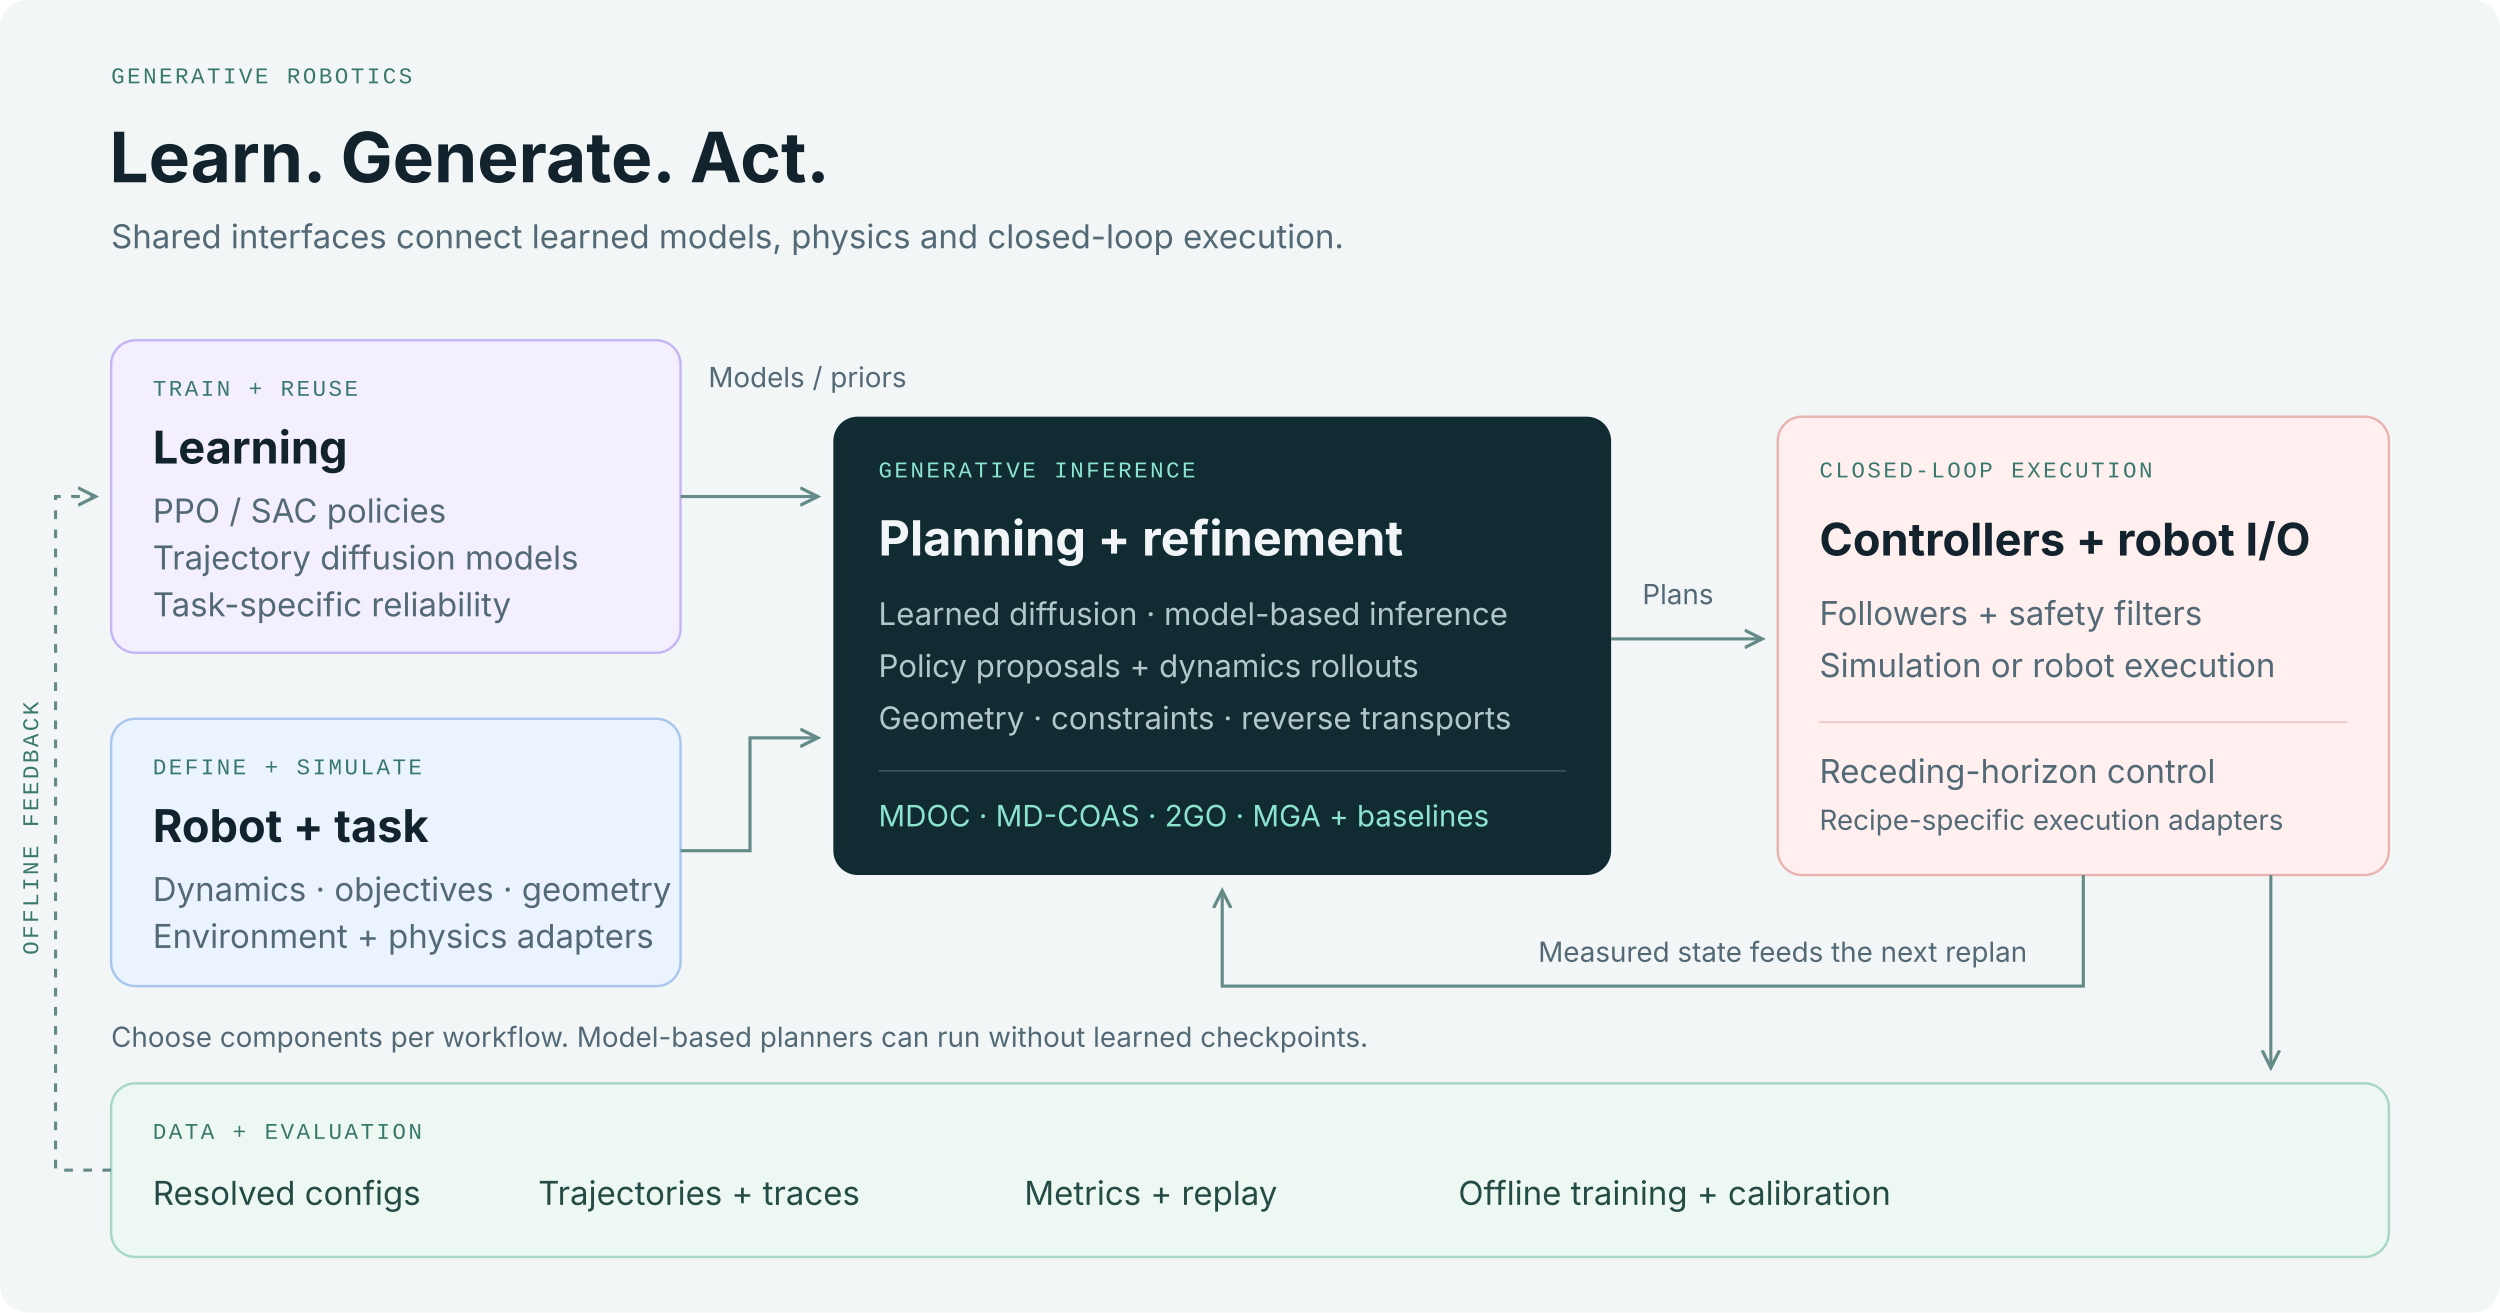
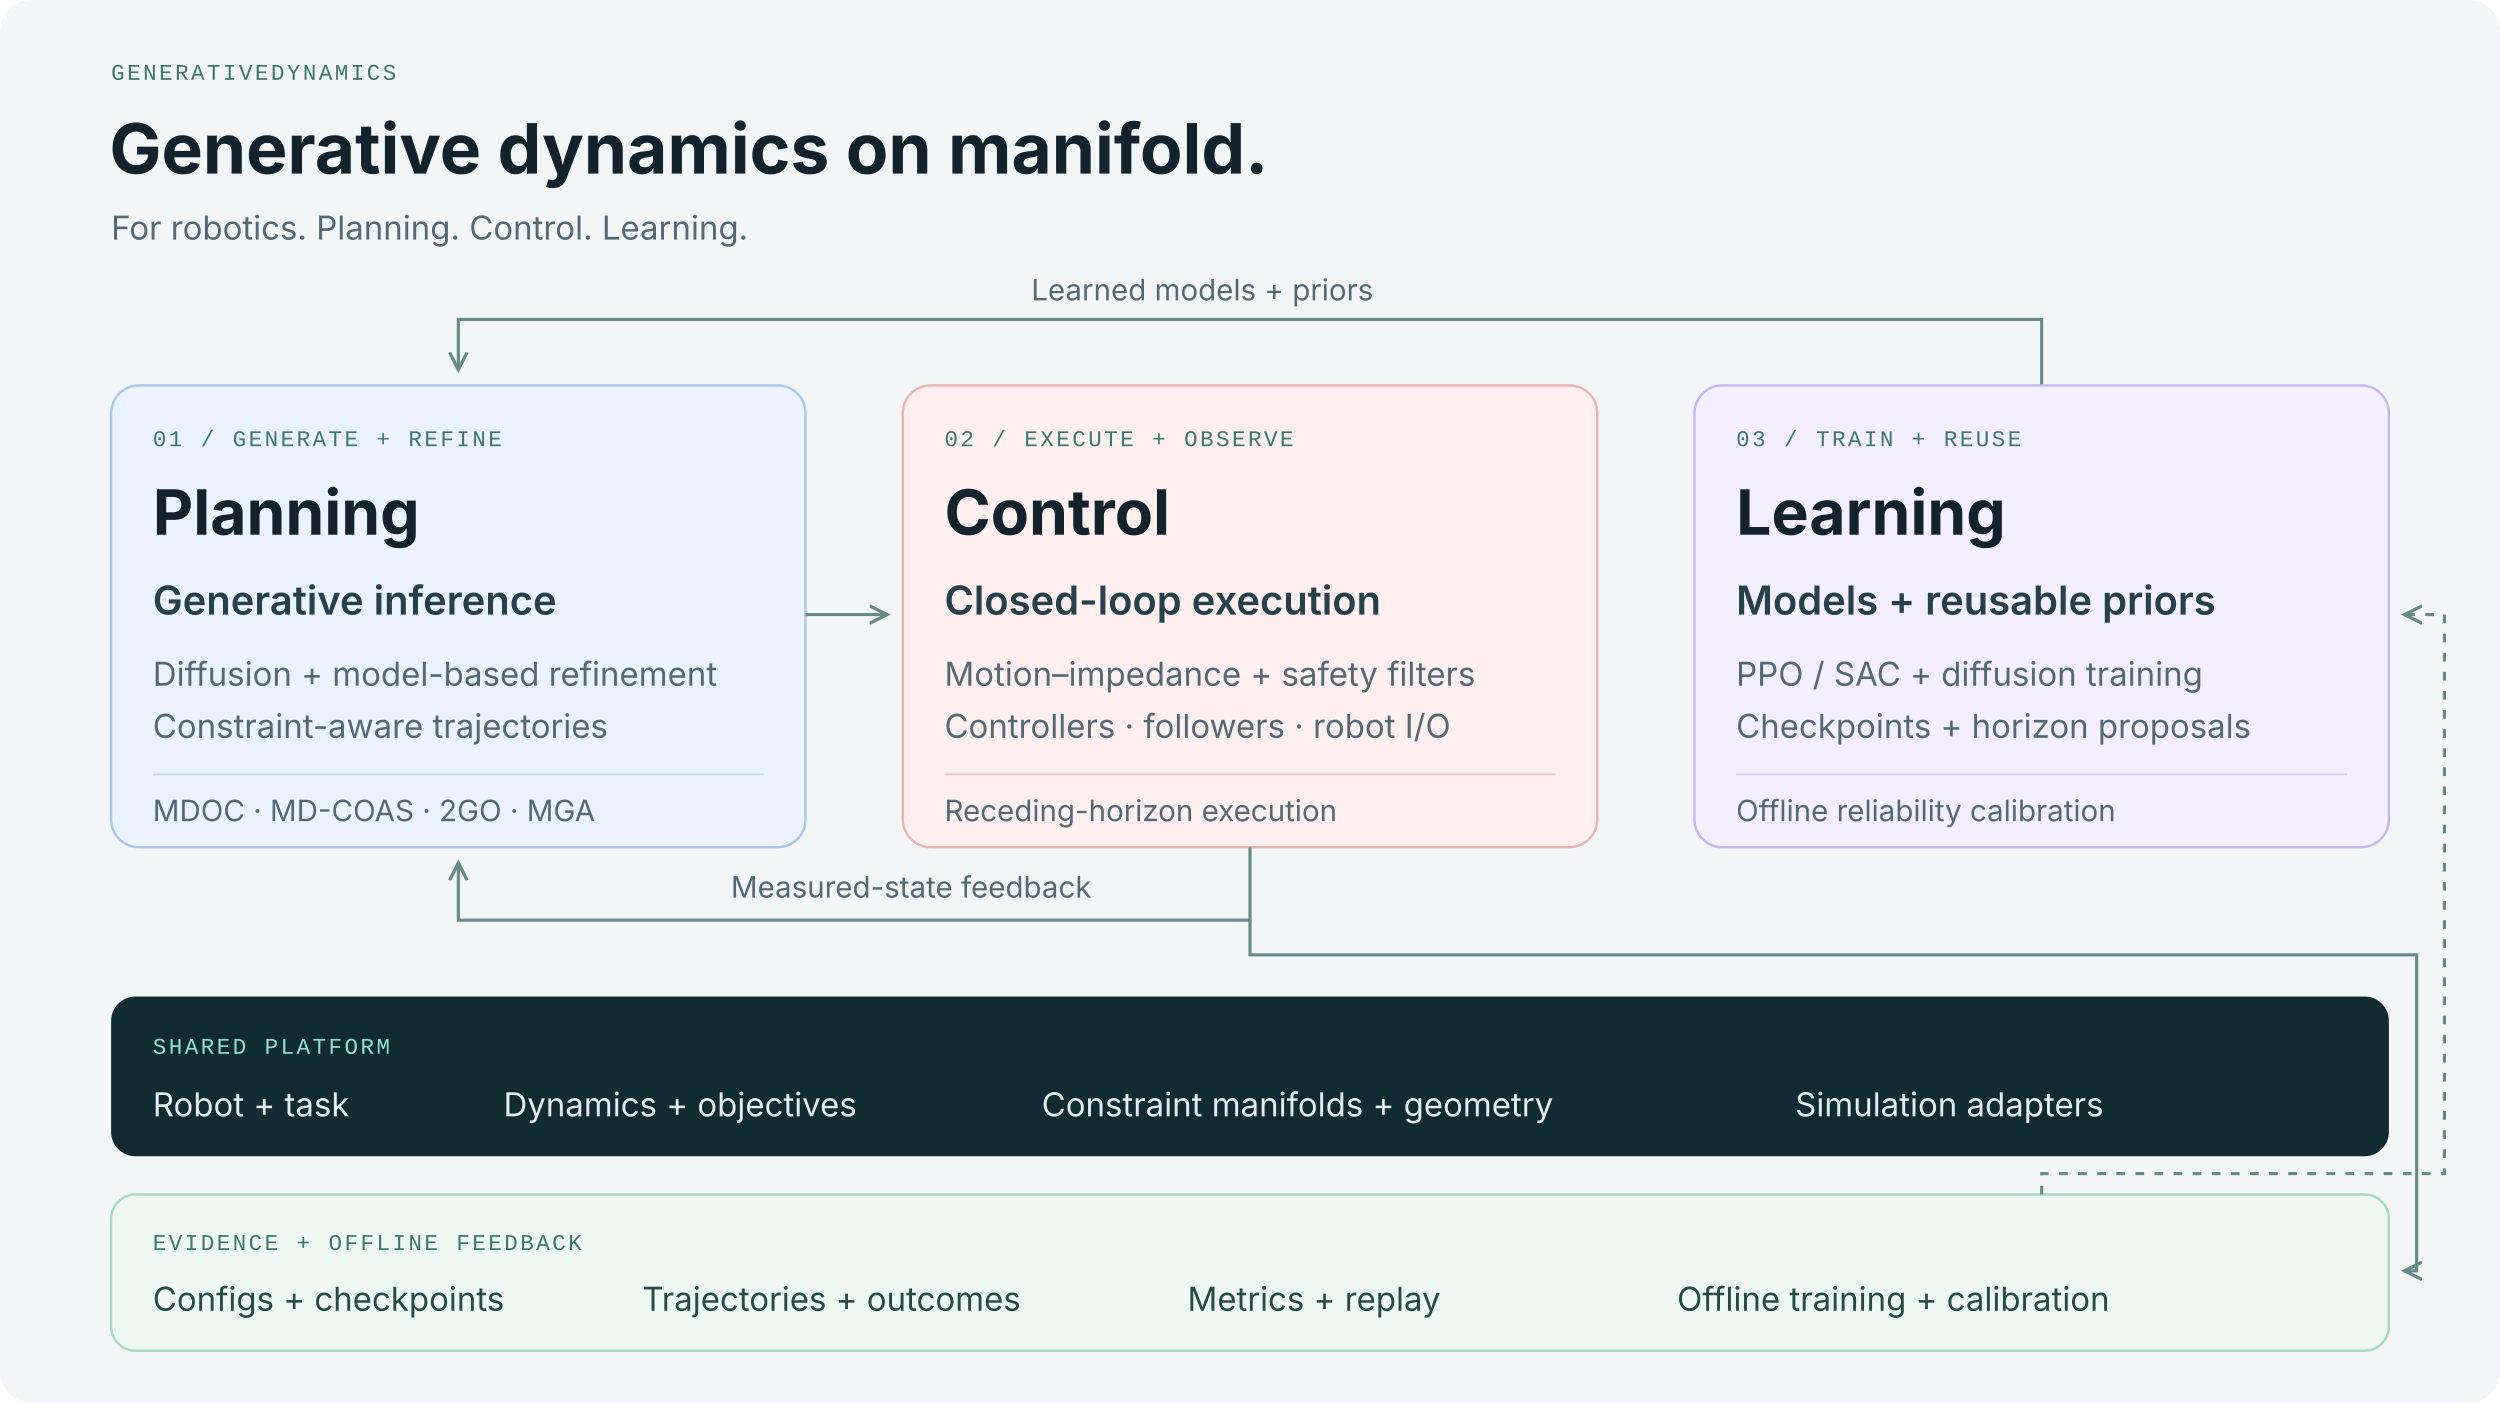
- <svg xmlns="http://www.w3.org/2000/svg" width="1440" height="756" viewBox="0 0 1440 756" role="img" aria-labelledby="title desc">
+ <svg xmlns="http://www.w3.org/2000/svg" width="1440" height="808" viewBox="0 0 1440 808" role="img" aria-labelledby="title desc">
  <defs>
    <marker id="arrow" viewBox="0 0 10 10" refX="8" refY="5" markerWidth="7" markerHeight="7" orient="auto-start-reverse">
      <path d="M0 1L8 5L0 9" fill="none" stroke="#648B88" stroke-width="1.5" />
    </marker>
    <style>
      .sans {font-family:Inter,-apple-system,BlinkMacSystemFont,"Segoe UI",Arial,sans-serif}
      .mono {font-family:"SFMono-Regular",Consolas,"Liberation Mono",monospace}
      .eyebrow {font-size:13px;letter-spacing:1.4px;fill:#39786C}
      .heading {font-size:40px;font-weight:650;fill:#12232D}
-       .label {font-size:26px;font-weight:650;fill:#12232D}
+       .pillar {font-size:36px;font-weight:650;fill:#12232D}
+       .label {font-size:23px;font-weight:600;fill:#25414D}
      .body {font-size:19px;fill:#536A76}
-       .small {font-size:16px;fill:#536A76}
-       .box {stroke-width:1.4}
-       .learning {fill:#F3EFFF;stroke:#C5B5F4}
-       .task {fill:#EAF3FF;stroke:#A8C6ED}
-       .execution {fill:#FFF0EF;stroke:#E9B4AF}
+       .small {font-size:17px;fill:#536A76}
      .flow {fill:none;stroke:#648B88;stroke-width:1.8;marker-end:url(#arrow)}
    </style>
  </defs>
-   <rect width="1440" height="756" rx="16" fill="#F3F6F7" />
-   <text x="64" y="48" class="mono eyebrow">GENERATIVE ROBOTICS</text>
-   <text x="63" y="105" class="sans heading">Learn. Generate. Act.</text>
-   <text x="64" y="143" class="sans body">Shared interfaces connect learned models, physics and closed-loop execution.</text>
-   <rect x="64" y="196" width="328" height="180" rx="14" class="box learning" />
-   <text x="88" y="228" class="mono eyebrow">TRAIN + REUSE</text>
-   <text x="88" y="267" class="sans label">Learning</text>
-   <text x="88" y="301" class="sans body">PPO / SAC policies</text>
-   <text x="88" y="328" class="sans body">Trajectory diffusion models</text>
-   <text x="88" y="355" class="sans body">Task-specific reliability</text>
-   <text x="408" y="223" class="sans small">Models / priors</text>
-   <path d="M392 286H471" class="flow" />
-   <rect x="64" y="414" width="328" height="154" rx="14" class="box task" />
-   <text x="88" y="446" class="mono eyebrow">DEFINE + SIMULATE</text>
-   <text x="88" y="485" class="sans label">Robot + task</text>
-   <text x="88" y="519" class="sans body">Dynamics · objectives · geometry</text>
-   <text x="88" y="546" class="sans body">Environment + physics adapters</text>
-   <path d="M392 490H432V425H471" class="flow" />
-   <rect x="480" y="240" width="448" height="264" rx="14" fill="#112B32" />
-   <text x="506" y="275" class="mono" font-size="13" letter-spacing="1.4" fill="#8CE4CF">GENERATIVE INFERENCE</text>
-   <text x="506" y="320" class="sans" font-size="28" font-weight="650" fill="#F1F5F7">Planning + refinement</text>
-   <text x="506" y="360" class="sans" font-size="18" fill="#B2C7CB">Learned diffusion · model-based inference</text>
-   <text x="506" y="390" class="sans" font-size="18" fill="#B2C7CB">Policy proposals + dynamics rollouts</text>
-   <text x="506" y="420" class="sans" font-size="18" fill="#B2C7CB">Geometry · constraints · reverse transports</text>
-   <path d="M506 444H902" stroke="#375158" />
-   <text x="506" y="476" class="sans" font-size="17" fill="#8CE4CF">MDOC · MD-COAS · 2GO · MGA + baselines</text>
-   <path d="M928 368H1015" class="flow" />
-   <text x="946" y="348" class="sans small">Plans</text>
-   <rect x="1024" y="240" width="352" height="264" rx="14" class="box execution" />
-   <text x="1048" y="275" class="mono eyebrow">CLOSED-LOOP EXECUTION</text>
-   <text x="1048" y="320" class="sans label">Controllers + robot I/O</text>
-   <text x="1048" y="360" class="sans body">Followers + safety filters</text>
-   <text x="1048" y="390" class="sans body">Simulation or robot execution</text>
-   <path d="M1048 416H1352" stroke="#E9C4C1" />
-   <text x="1048" y="451" class="sans body">Receding-horizon control</text>
-   <text x="1048" y="478" class="sans small">Recipe-specific execution adapters</text>
-   <path d="M1200 504V568H704V513" class="flow" />
-   <text x="886" y="554" class="sans small">Measured state feeds the next replan</text>
-   <path d="M1308 504V615" class="flow" />
-   <rect x="64" y="624" width="1312" height="100" rx="14" fill="#EDF8F3" stroke="#A6D8C4" stroke-width="1.4" />
-   <text x="88" y="656" class="mono eyebrow">DATA + EVALUATION</text>
-   <text x="88" y="694" class="sans" font-size="19" fill="#254B46">Resolved configs</text>
-   <text x="310" y="694" class="sans" font-size="19" fill="#254B46">Trajectories + traces</text>
-   <text x="590" y="694" class="sans" font-size="19" fill="#254B46">Metrics + replay</text>
-   <text x="840" y="694" class="sans" font-size="19" fill="#254B46">Offline training + calibration</text>
-   <path d="M64 674H32V286H55" class="flow" stroke-dasharray="5 6" />
-   <text x="22" y="550" transform="rotate(-90 22 550)" class="mono eyebrow">OFFLINE FEEDBACK</text>
-   <text x="64" y="603" class="sans small">Choose components per workflow. Model-based planners can run without learned checkpoints.</text>
+   <rect width="1440" height="808" rx="18" fill="#F3F6F7" />
+   <text x="64" y="46" class="mono eyebrow">GENERATIVEDYNAMICS</text>
+   <text x="63" y="100" class="sans heading">Generative dynamics on manifold.</text>
+   <text x="64" y="138" class="sans body">For robotics. Planning. Control. Learning.</text>
+   <path d="M1176 222V184H264V213" class="flow" />
+   <text x="594" y="173" class="sans small">Learned models + priors</text>
+   <rect x="64" y="222" width="400" height="266" rx="16" fill="#EAF3FF" stroke="#A8C6ED" stroke-width="1.4" />
+   <text x="88" y="257" class="mono eyebrow">01 / GENERATE + REFINE</text>
+   <text x="88" y="308" class="sans pillar">Planning</text>
+   <text x="88" y="354" class="sans label">Generative inference</text>
+   <text x="88" y="395" class="sans body">Diffusion + model-based refinement</text>
+   <text x="88" y="425" class="sans body">Constraint-aware trajectories</text>
+   <path d="M88 446H440" stroke="#C5D8EE" />
+   <text x="88" y="473" class="sans small">MDOC · MD-COAS · 2GO · MGA</text>
+   <path d="M464 354H511" class="flow" />
+   <rect x="520" y="222" width="400" height="266" rx="16" fill="#FFF0EF" stroke="#E9B4AF" stroke-width="1.4" />
+   <text x="544" y="257" class="mono eyebrow">02 / EXECUTE + OBSERVE</text>
+   <text x="544" y="308" class="sans pillar">Control</text>
+   <text x="544" y="354" class="sans label">Closed-loop execution</text>
+   <text x="544" y="395" class="sans body">Motion–impedance + safety filters</text>
+   <text x="544" y="425" class="sans body">Controllers · followers · robot I/O</text>
+   <path d="M544 446H896" stroke="#E9C4C1" />
+   <text x="544" y="473" class="sans small">Receding-horizon execution</text>
+   <rect x="976" y="222" width="400" height="266" rx="16" fill="#F3EFFF" stroke="#C5B5F4" stroke-width="1.4" />
+   <text x="1000" y="257" class="mono eyebrow">03 / TRAIN + REUSE</text>
+   <text x="1000" y="308" class="sans pillar">Learning</text>
+   <text x="1000" y="354" class="sans label">Models + reusable priors</text>
+   <text x="1000" y="395" class="sans body">PPO / SAC + diffusion training</text>
+   <text x="1000" y="425" class="sans body">Checkpoints + horizon proposals</text>
+   <path d="M1000 446H1352" stroke="#D7CCF0" />
+   <text x="1000" y="473" class="sans small">Offline reliability calibration</text>
+   <path d="M720 488V530H264V497" class="flow" />
+   <text x="421" y="517" class="sans small">Measured-state feedback</text>
+   <path d="M720 530V550H1392V732H1385" class="flow" />
+   <rect x="64" y="574" width="1312" height="92" rx="14" fill="#112B32" />
+   <text x="88" y="607" class="mono" font-size="13" letter-spacing="1.4" fill="#8CE4CF">SHARED PLATFORM</text>
+   <text x="88" y="643" class="sans" font-size="19" fill="#E4EEEE">Robot + task</text>
+   <text x="290" y="643" class="sans" font-size="19" fill="#E4EEEE">Dynamics + objectives</text>
+   <text x="600" y="643" class="sans" font-size="19" fill="#E4EEEE">Constraint manifolds + geometry</text>
+   <text x="1034" y="643" class="sans" font-size="19" fill="#E4EEEE">Simulation adapters</text>
+   <rect x="64" y="688" width="1312" height="90" rx="14" fill="#EDF8F3" stroke="#A6D8C4" stroke-width="1.4" />
+   <text x="88" y="720" class="mono eyebrow">EVIDENCE + OFFLINE FEEDBACK</text>
+   <text x="88" y="755" class="sans" font-size="19" fill="#254B46">Configs + checkpoints</text>
+   <text x="370" y="755" class="sans" font-size="19" fill="#254B46">Trajectories + outcomes</text>
+   <text x="684" y="755" class="sans" font-size="19" fill="#254B46">Metrics + replay</text>
+   <text x="966" y="755" class="sans" font-size="19" fill="#254B46">Offline training + calibration</text>
+   <path d="M1176 688V676H1408V354H1385" class="flow" stroke-dasharray="5 6" />
</svg>
